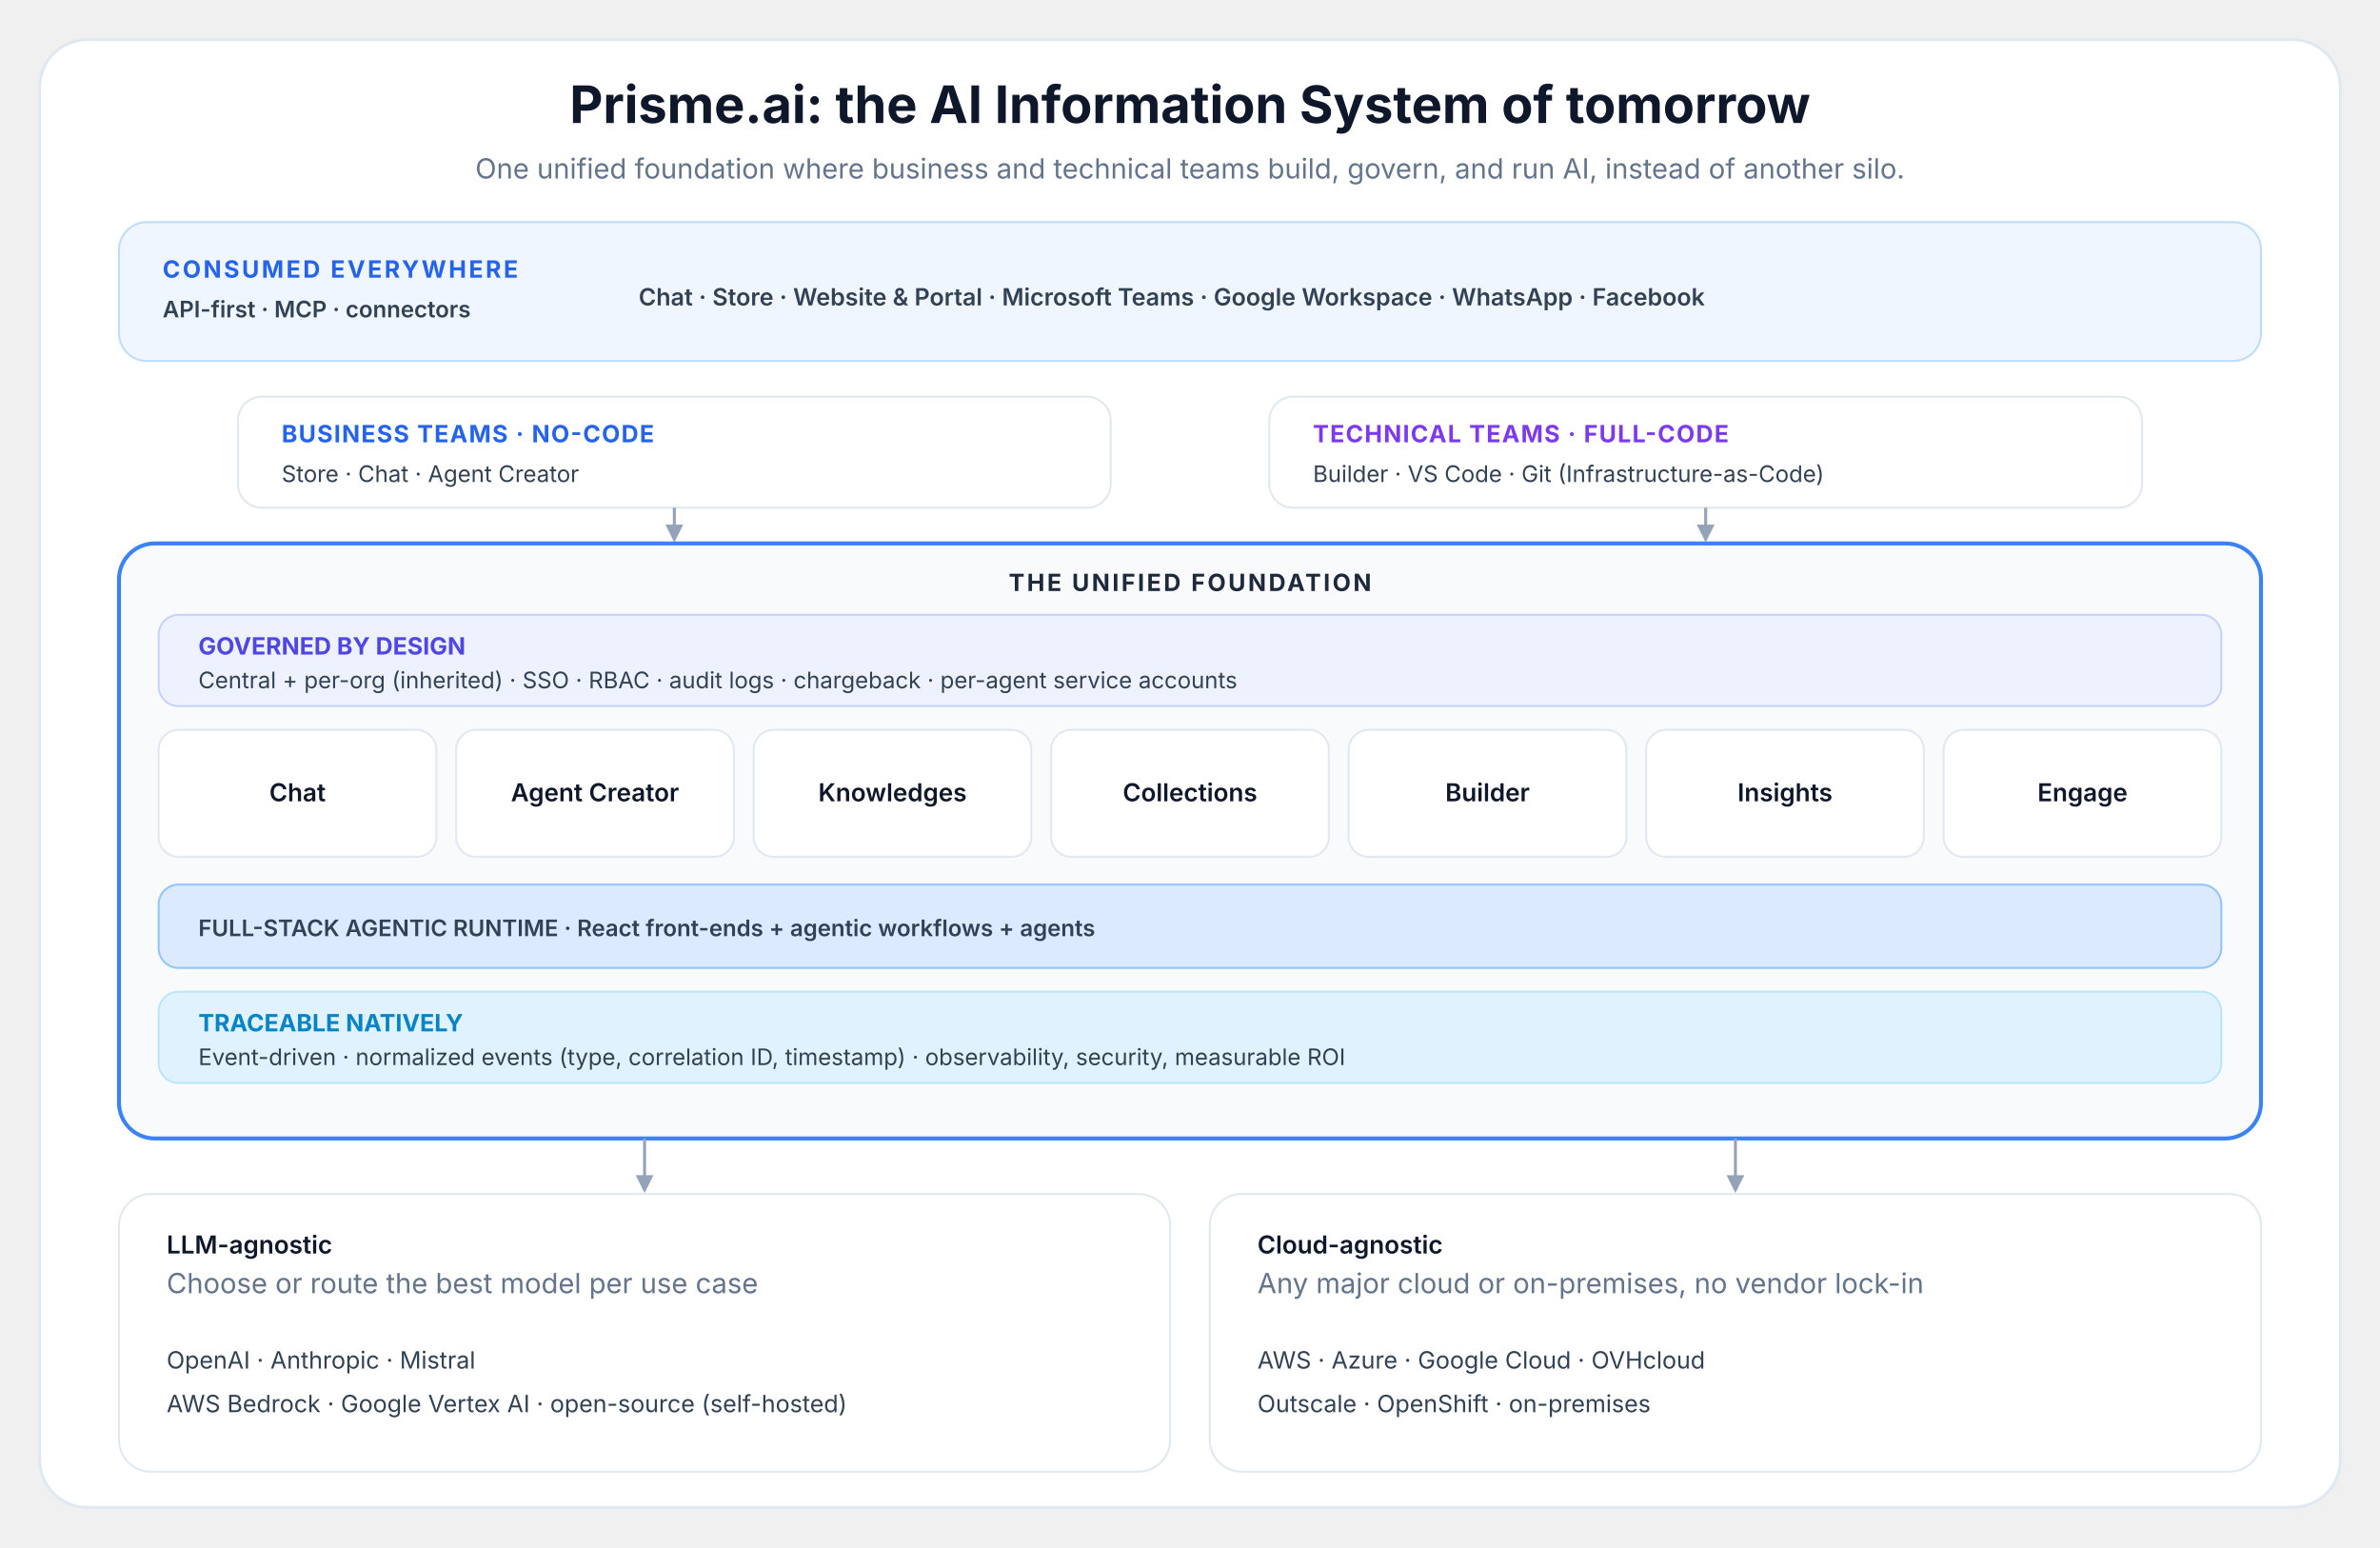
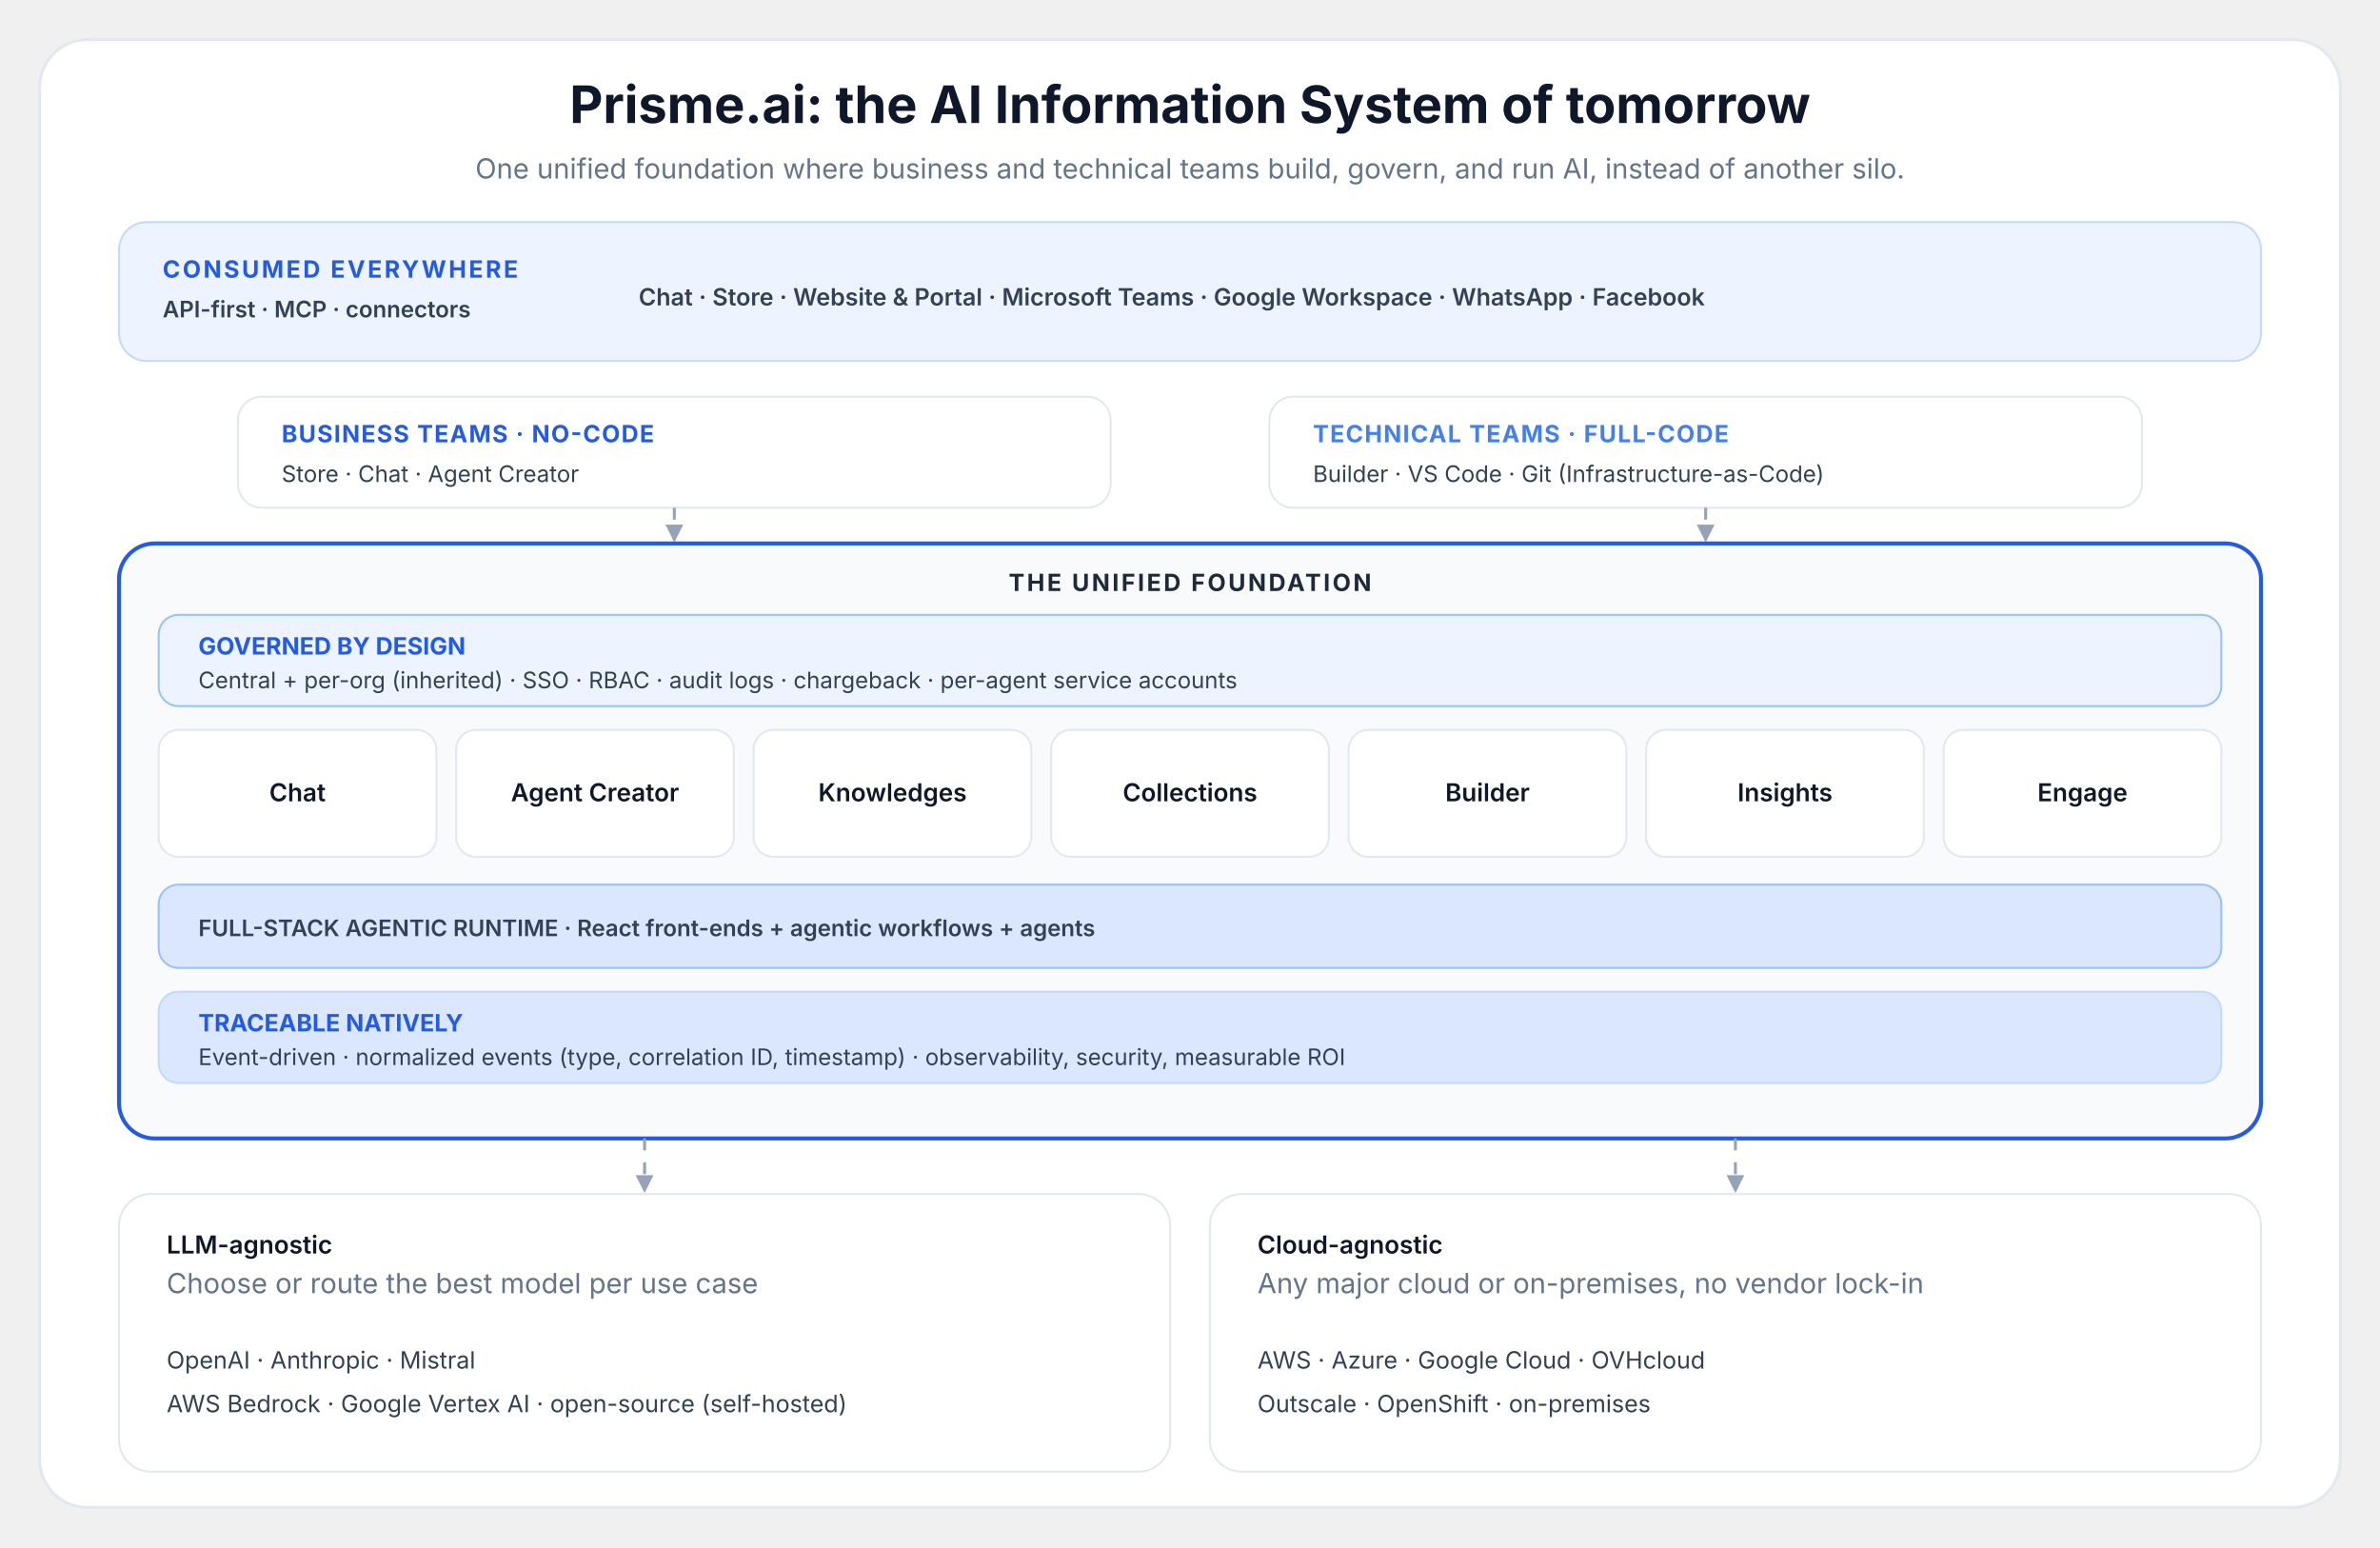
- <svg xmlns="http://www.w3.org/2000/svg" viewBox="0 0 1200 780" font-family="'Satoshi','Inter',system-ui,-apple-system,sans-serif">
+ <svg xmlns="http://www.w3.org/2000/svg" viewBox="0 0 1200 780" font-family="'PP Telegraf','Inter',system-ui,-apple-system,sans-serif">
+   <style>line[marker-end],path[marker-end]{stroke-dasharray:6 6;animation:pflow 1.5s linear infinite}@keyframes pflow{to{stroke-dashoffset:-24}}@media (prefers-reduced-motion:reduce){line[marker-end],path[marker-end]{animation:none}}</style>
  <defs>
    <style>
      .h1{font-size:26px;font-weight:700;fill:#0F172A}
      .sub{font-size:14px;fill:#64748B}
      .kicker{font-size:12px;font-weight:700;letter-spacing:1.2px}
      .lead{font-size:12px;font-weight:700}
      .body{font-size:11.5px;fill:#334155}
      .card{font-size:12.5px;font-weight:600;fill:#0F172A}
      .prov{font-size:12px;fill:#334155}
    </style>
    <marker id="arrow" markerWidth="10" markerHeight="10" refX="5" refY="3" orient="auto">
      <path d="M0,0 L6,3 L0,6 Z" fill="#94A3B8" />
    </marker>
  </defs>
  <rect x="20" y="20" width="1160" height="740" rx="24" fill="#FFFFFF" stroke="#E2E8F0" stroke-width="1.5" />
  <text x="600" y="62" text-anchor="middle" class="h1">Prisme.ai: the AI Information System of tomorrow</text>
  <text x="600" y="90" text-anchor="middle" class="sub">One unified foundation where business and technical teams build, govern, and run AI, instead of another silo.</text>
-   <rect x="60" y="112" width="1080" height="70" rx="14" fill="#EFF6FF" stroke="#BFDBFE" />
-   <text x="82" y="140" class="kicker" fill="#2563EB">CONSUMED EVERYWHERE</text>
-   <text x="82" y="160" class="body" fill="#3B82F6" font-weight="600">API-first · MCP · connectors</text>
-   <text x="322" y="154" class="prov" fill="#1E3A8A" font-weight="600">Chat  ·  Store  ·  Website &amp; Portal  ·  Microsoft Teams  ·  Google Workspace  ·  WhatsApp  ·  Facebook</text>
+   <rect x="60" y="112" width="1080" height="70" rx="14" fill="#eef4ff" stroke="#c2dafb" />
+   <text x="82" y="140" class="kicker" fill="#255be0">CONSUMED EVERYWHERE</text>
+   <text x="82" y="160" class="body" fill="#255be0" font-weight="600">API-first · MCP · connectors</text>
+   <text x="322" y="154" class="prov" fill="#233b85" font-weight="600">Chat  ·  Store  ·  Website &amp; Portal  ·  Microsoft Teams  ·  Google Workspace  ·  WhatsApp  ·  Facebook</text>
  <rect x="120" y="200" width="440" height="56" rx="12" fill="#FFFFFF" stroke="#E2E8F0" />
-   <text x="142" y="223" class="lead" fill="#2563EB" font-size="11.5" letter-spacing="0.6">BUSINESS TEAMS · NO-CODE</text>
+   <text x="142" y="223" class="lead" fill="#255be0" font-size="11.5" letter-spacing="0.6">BUSINESS TEAMS · NO-CODE</text>
  <text x="142" y="243" class="body">Store · Chat · Agent Creator</text>
  <rect x="640" y="200" width="440" height="56" rx="12" fill="#FFFFFF" stroke="#E2E8F0" />
-   <text x="662" y="223" class="lead" fill="#7C3AED" font-size="11.5" letter-spacing="0.6">TECHNICAL TEAMS · FULL-CODE</text>
+   <text x="662" y="223" class="lead" fill="#4480ed" font-size="11.5" letter-spacing="0.6">TECHNICAL TEAMS · FULL-CODE</text>
  <text x="662" y="243" class="body">Builder · VS Code · Git (Infrastructure-as-Code)</text>
  <line x1="340" y1="256" x2="340" y2="272" stroke="#94A3B8" stroke-width="1.5" marker-end="url(#arrow)" />
  <line x1="860" y1="256" x2="860" y2="272" stroke="#94A3B8" stroke-width="1.5" marker-end="url(#arrow)" />
-   <rect x="60" y="274" width="1080" height="300" rx="18" fill="#F8FAFC" stroke="#3B82F6" stroke-width="2" />
+   <rect x="60" y="274" width="1080" height="300" rx="18" fill="#F8FAFC" stroke="#255be0" stroke-width="2" />
  <text x="600" y="298" text-anchor="middle" class="kicker" fill="#1E293B">THE UNIFIED FOUNDATION</text>
-   <rect x="80" y="310" width="1040" height="46" rx="10" fill="#EEF2FF" stroke="#C7D2FE" />
-   <text x="100" y="330" class="lead" fill="#4F46E5" font-size="12">GOVERNED BY DESIGN</text>
-   <text x="100" y="347" class="body" fill="#4338CA">Central + per-org (inherited) · SSO · RBAC · audit logs · chargeback · per-agent service accounts</text>
+   <rect x="80" y="310" width="1040" height="46" rx="10" fill="#eef4ff" stroke="#98c3f8" />
+   <text x="100" y="330" class="lead" fill="#255be0" font-size="12">GOVERNED BY DESIGN</text>
+   <text x="100" y="347" class="body" fill="#2541a8">Central + per-org (inherited) · SSO · RBAC · audit logs · chargeback · per-agent service accounts</text>
  <g>
    <rect x="80" y="368" width="140" height="64" rx="10" fill="#FFFFFF" stroke="#E2E8F0" />
    <text x="150" y="404" text-anchor="middle" class="card">Chat</text>
    <rect x="230" y="368" width="140" height="64" rx="10" fill="#FFFFFF" stroke="#E2E8F0" />
    <text x="300" y="404" text-anchor="middle" class="card">Agent Creator</text>
    <rect x="380" y="368" width="140" height="64" rx="10" fill="#FFFFFF" stroke="#E2E8F0" />
    <text x="450" y="404" text-anchor="middle" class="card">Knowledges</text>
    <rect x="530" y="368" width="140" height="64" rx="10" fill="#FFFFFF" stroke="#E2E8F0" />
    <text x="600" y="404" text-anchor="middle" class="card">Collections</text>
    <rect x="680" y="368" width="140" height="64" rx="10" fill="#FFFFFF" stroke="#E2E8F0" />
    <text x="750" y="404" text-anchor="middle" class="card">Builder</text>
    <rect x="830" y="368" width="140" height="64" rx="10" fill="#FFFFFF" stroke="#E2E8F0" />
    <text x="900" y="404" text-anchor="middle" class="card">Insights</text>
    <rect x="980" y="368" width="140" height="64" rx="10" fill="#FFFFFF" stroke="#E2E8F0" />
    <text x="1050" y="404" text-anchor="middle" class="card">Engage</text>
  </g>
-   <rect x="80" y="446" width="1040" height="42" rx="10" fill="#DBEAFE" stroke="#93C5FD" />
-   <text x="100" y="472" class="body" fill="#1D4ED8" font-weight="600">FULL-STACK AGENTIC RUNTIME · React front-ends + agentic workflows + agents</text>
-   <rect x="80" y="500" width="1040" height="46" rx="10" fill="#E0F2FE" stroke="#BAE6FD" />
-   <text x="100" y="520" class="lead" fill="#0284C7" font-size="12">TRACEABLE NATIVELY</text>
-   <text x="100" y="537" class="body" fill="#0369A1">Event-driven · normalized events (type, correlation ID, timestamp) · observability, security, measurable ROI</text>
+   <rect x="80" y="446" width="1040" height="42" rx="10" fill="#dbe7ff" stroke="#98c3f8" />
+   <text x="100" y="472" class="body" fill="#2541a8" font-weight="600">FULL-STACK AGENTIC RUNTIME · React front-ends + agentic workflows + agents</text>
+   <rect x="80" y="500" width="1040" height="46" rx="10" fill="#dbe7ff" stroke="#c2dafb" />
+   <text x="100" y="520" class="lead" fill="#255be0" font-size="12">TRACEABLE NATIVELY</text>
+   <text x="100" y="537" class="body" fill="#2541a8">Event-driven · normalized events (type, correlation ID, timestamp) · observability, security, measurable ROI</text>
  <line x1="325" y1="574" x2="325" y2="600" stroke="#94A3B8" stroke-width="1.5" marker-end="url(#arrow)" />
  <line x1="875" y1="574" x2="875" y2="600" stroke="#94A3B8" stroke-width="1.5" marker-end="url(#arrow)" />
  <rect x="60" y="602" width="530" height="140" rx="16" fill="#FFFFFF" stroke="#E2E8F0" />
  <text x="84" y="632" class="card" font-size="14">LLM-agnostic</text>
  <text x="84" y="652" class="sub" font-size="11">Choose or route the best model per use case</text>
  <text x="84" y="690" class="prov">OpenAI · Anthropic · Mistral</text>
  <text x="84" y="712" class="prov">AWS Bedrock · Google Vertex AI · open-source (self-hosted)</text>
  <rect x="610" y="602" width="530" height="140" rx="16" fill="#FFFFFF" stroke="#E2E8F0" />
  <text x="634" y="632" class="card" font-size="14">Cloud-agnostic</text>
  <text x="634" y="652" class="sub" font-size="11">Any major cloud or on-premises, no vendor lock-in</text>
  <text x="634" y="690" class="prov">AWS · Azure · Google Cloud · OVHcloud</text>
  <text x="634" y="712" class="prov">Outscale · OpenShift · on-premises</text>
</svg>
